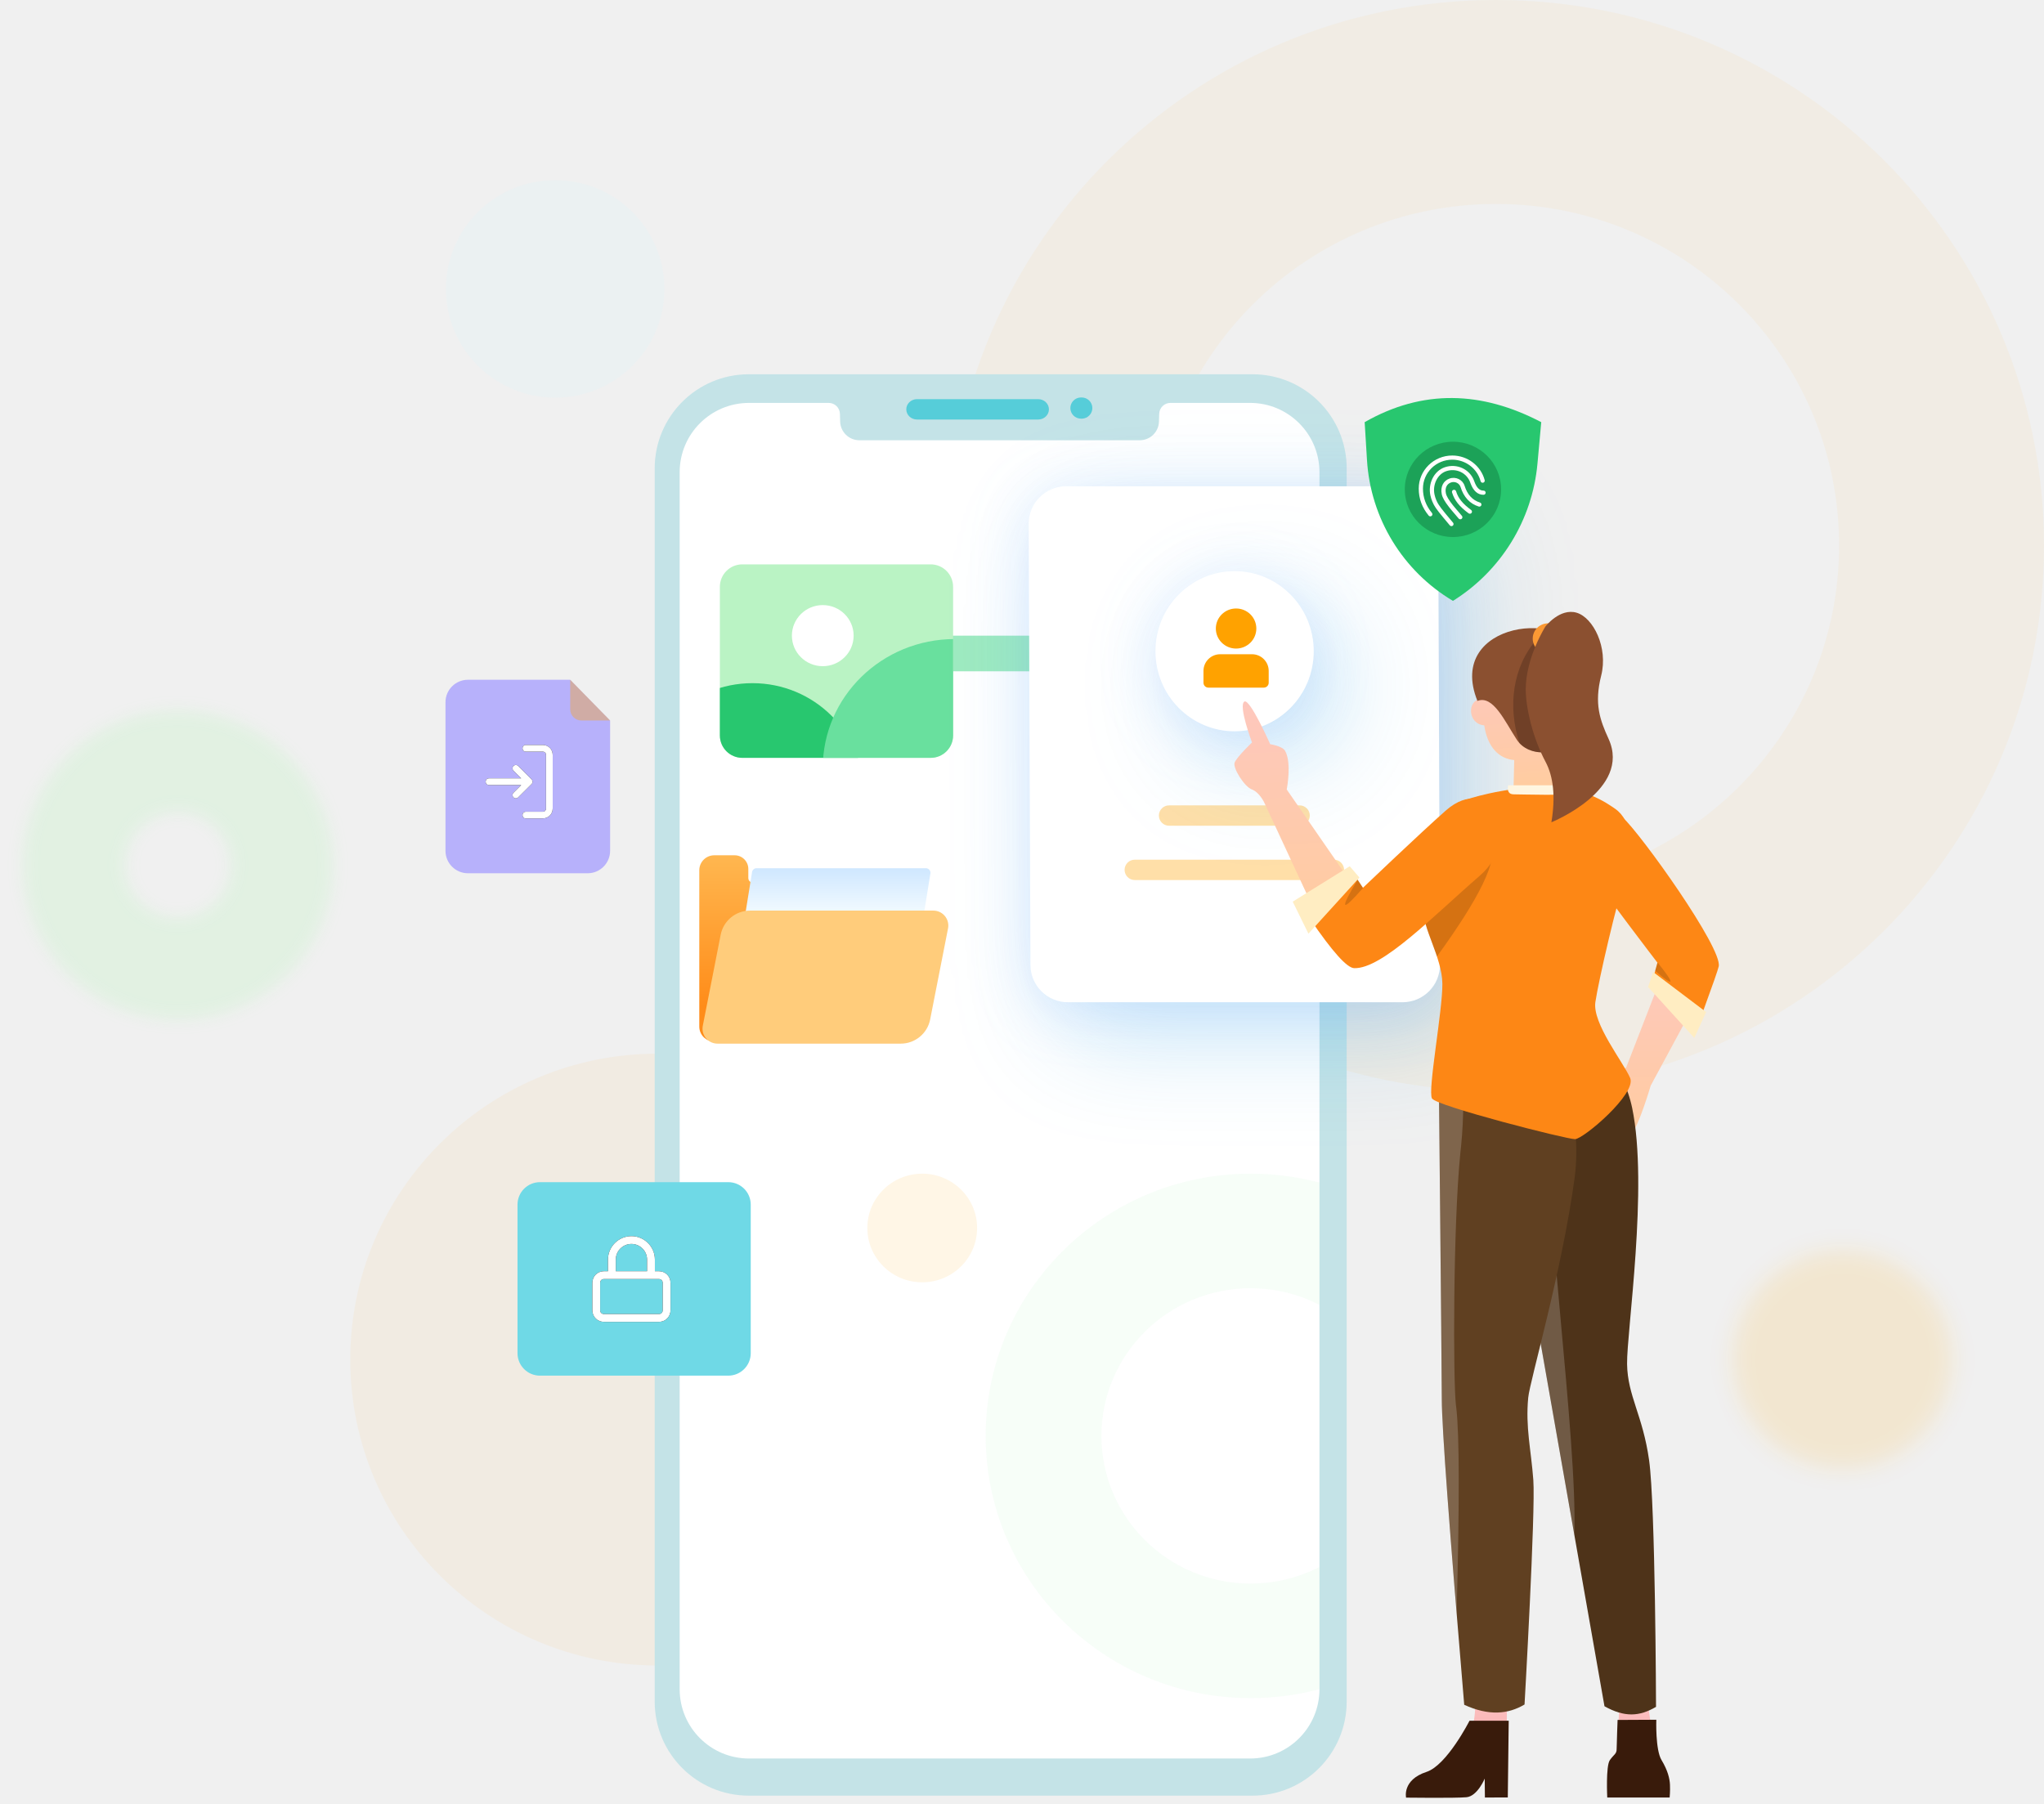
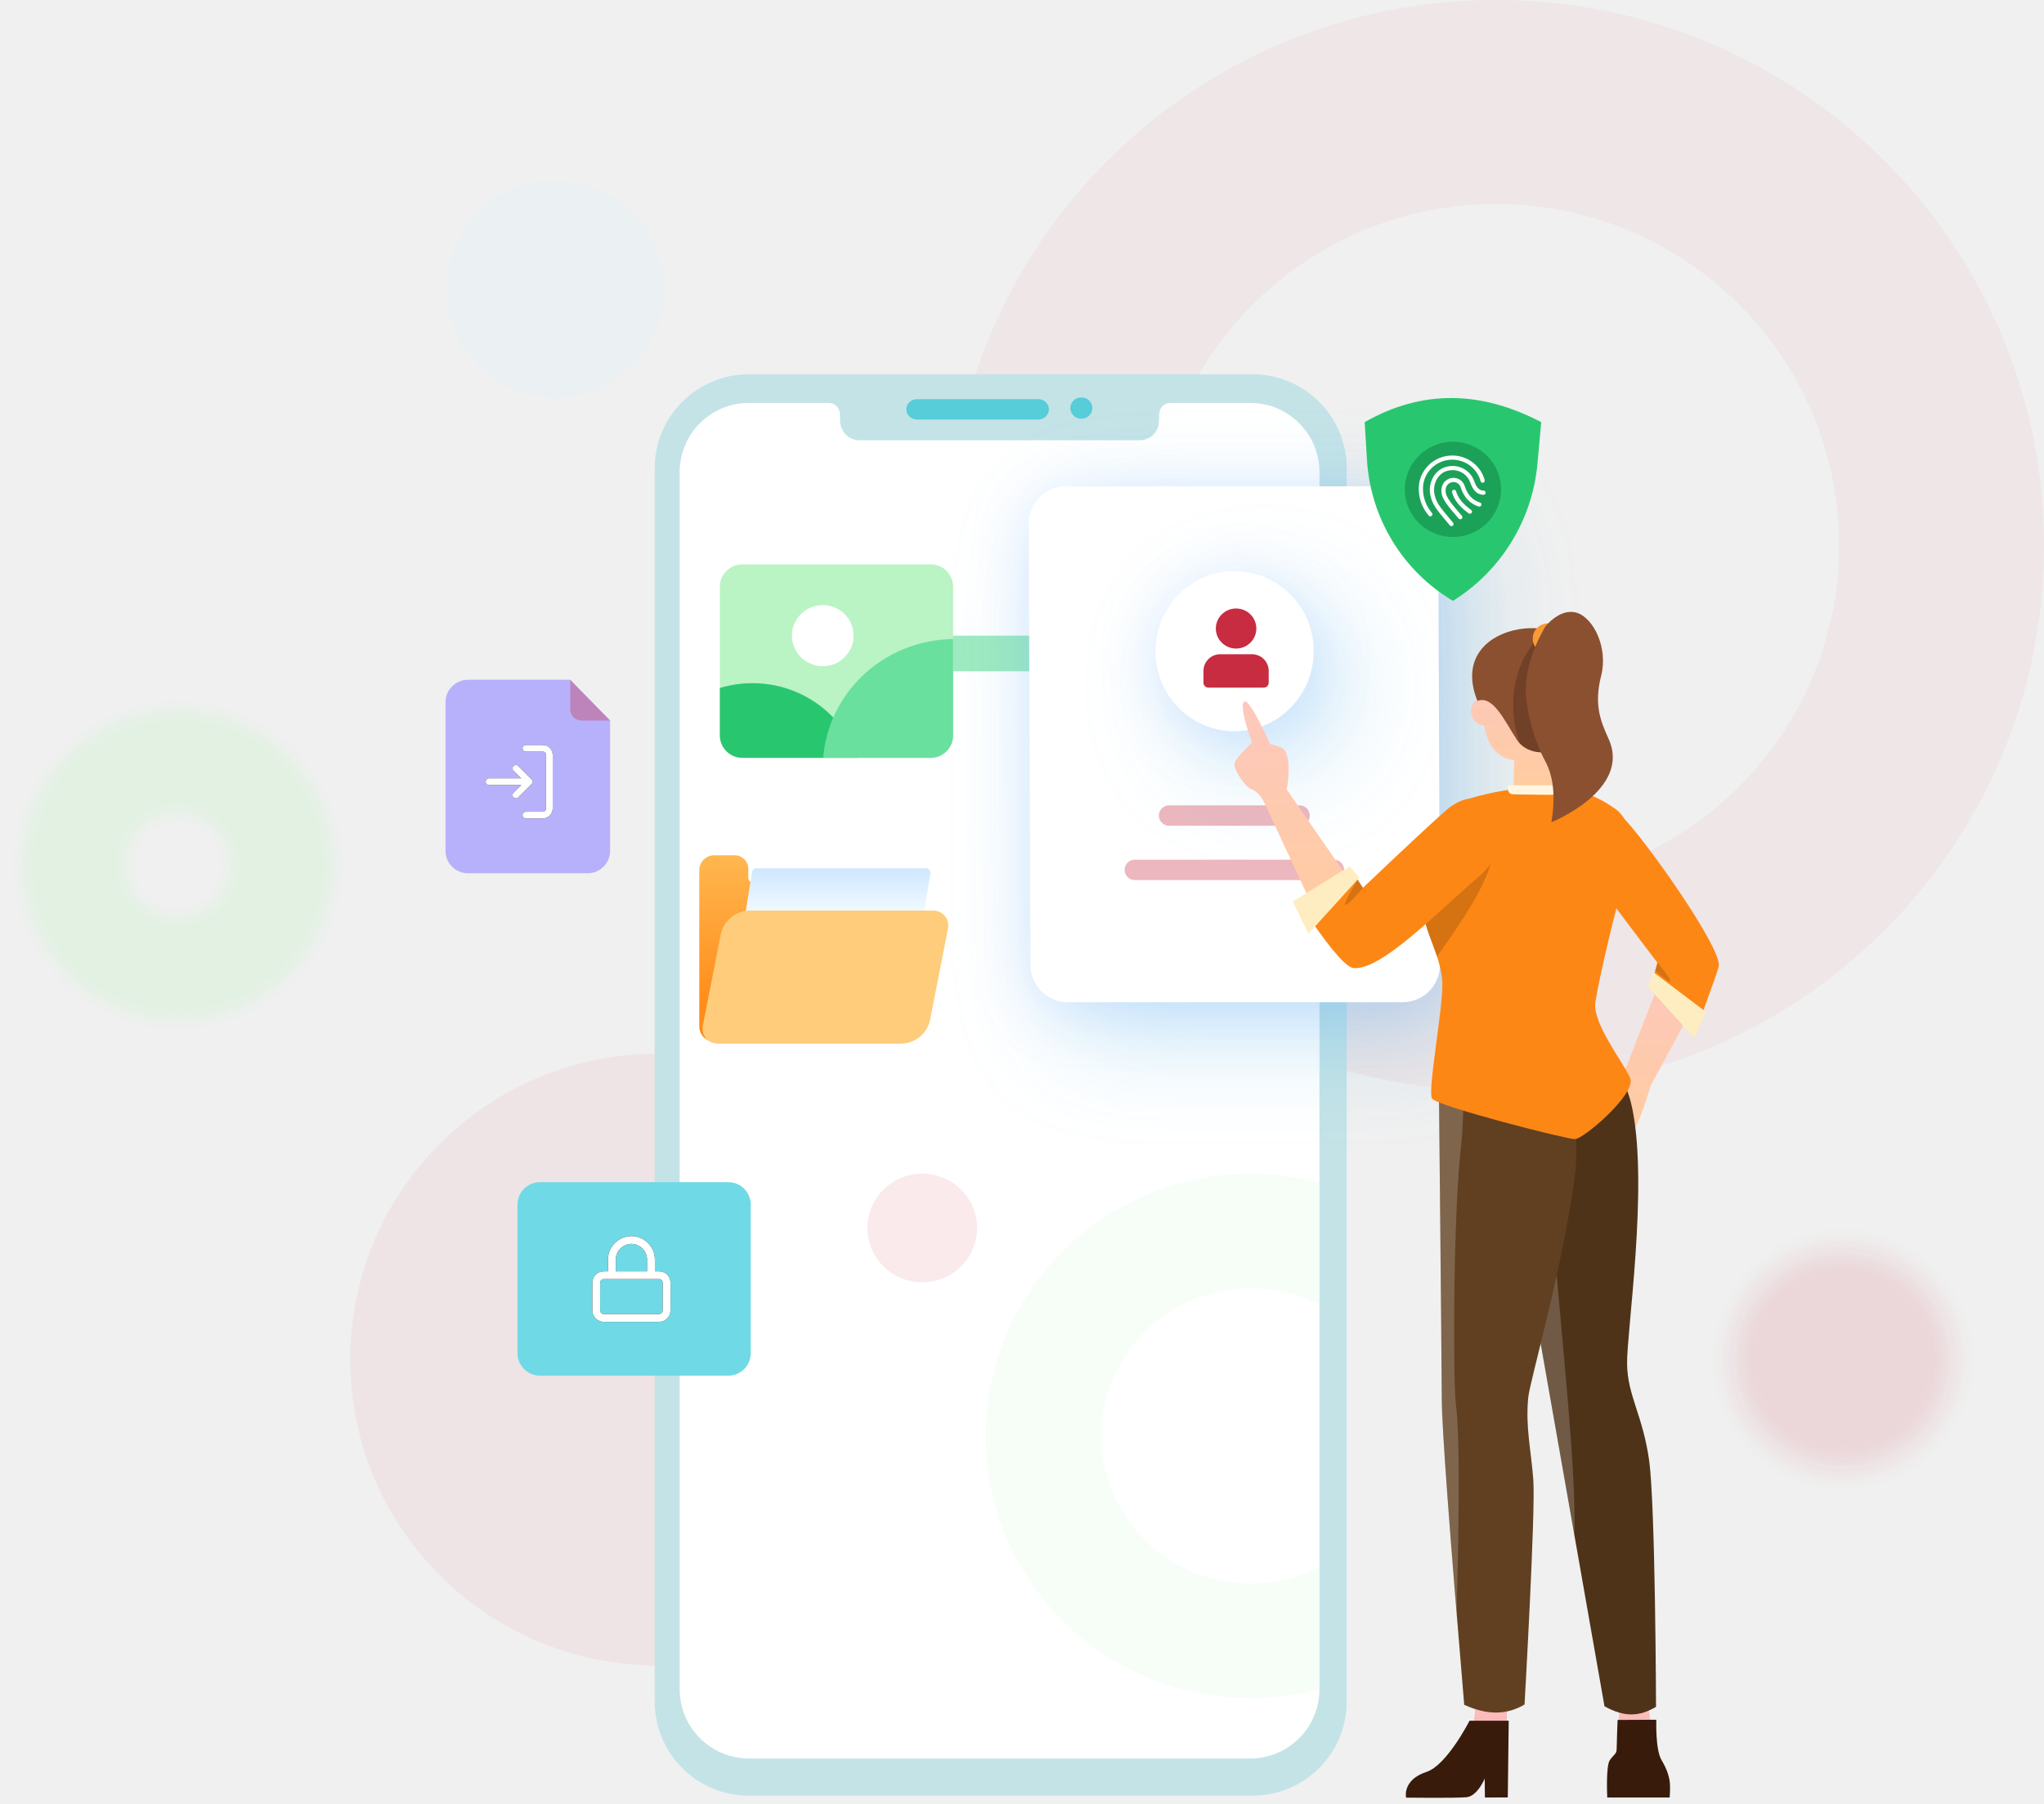
<svg xmlns="http://www.w3.org/2000/svg" xmlns:xlink="http://www.w3.org/1999/xlink" width="546px" height="482px" viewBox="0 0 546 482" version="1.1">
  <defs>
    <filter x="-7.2%" y="-7.3%" width="114.5%" height="114.5%" filterUnits="objectBoundingBox" id="filter-1">
      <feGaussianBlur stdDeviation="2" in="SourceGraphic" />
    </filter>
    <filter x="-15.4%" y="-15.5%" width="130.8%" height="131.0%" filterUnits="objectBoundingBox" id="filter-2">
      <feGaussianBlur stdDeviation="3" in="SourceGraphic" />
    </filter>
    <path d="M18.522,0 L39.813,0 C41.436,5.90080916e-16 42.764,1.29 42.811,2.912 L42.872,4.988 C42.953,7.767 45.229,9.977 48.008,9.977 L122.898,9.977 C125.677,9.977 127.953,7.767 128.034,4.988 L128.094,2.912 C128.142,1.29 129.47,7.42186714e-16 131.093,0 L152.384,0 C162.613,-1.87911363e-15 170.906,8.293 170.906,18.522 L170.906,343.682 C170.906,353.912 162.613,362.204 152.384,362.204 L18.522,362.204 C8.293,362.204 8.35816978e-15,353.912 0,343.682 L0,18.522 C-4.8054561e-15,8.293 8.293,-8.77902741e-15 18.522,0 Z" id="path-3" />
    <linearGradient x1="50%" y1="81.177%" x2="50%" y2="-34.513%" id="linearGradient-5">
      <stop stop-color="#FF8C19" offset="0%" />
      <stop stop-color="#FFC967" offset="100%" />
    </linearGradient>
    <linearGradient x1="62.11%" y1="31.381%" x2="62.11%" y2="-27.478%" id="linearGradient-6">
      <stop stop-color="#F8FDFF" offset="0%" />
      <stop stop-color="#AAD4FF" offset="100%" />
    </linearGradient>
    <path d="M19.69,3.569 L19.69,17.846 C19.69,19.362 18.527,20.522 17.005,20.522 L12.53,20.522 C11.993,20.522 11.635,20.165 11.635,19.63 C11.635,19.095 11.993,18.738 12.53,18.738 L17.005,18.738 C17.542,18.738 17.9,18.381 17.9,17.846 L17.9,3.569 C17.9,3.034 17.542,2.677 17.005,2.677 L12.53,2.677 C11.993,2.677 11.635,2.32 11.635,1.785 C11.635,1.249 11.993,0.892 12.53,0.892 L17.005,0.892 C18.527,0.892 19.69,2.052 19.69,3.569 Z M14.231,11.064 C14.32,10.886 14.32,10.618 14.231,10.35 C14.141,10.261 14.141,10.172 14.052,10.083 L10.472,6.514 C10.114,6.157 9.577,6.157 9.219,6.514 C8.861,6.871 8.861,7.406 9.219,7.763 L11.277,9.815 L2.685,9.815 C2.148,9.815 1.79,10.172 1.79,10.707 C1.79,11.243 2.148,11.6 2.685,11.6 L11.277,11.6 L9.219,13.652 C8.861,14.009 8.861,14.544 9.219,14.901 C9.398,15.079 9.666,15.169 9.845,15.169 C10.024,15.169 10.293,15.079 10.472,14.901 L14.052,11.332 C14.141,11.243 14.231,11.153 14.231,11.064 Z" id="path-7" />
    <path d="M19.839,10.41 L18.795,10.41 L18.795,7.287 C18.795,3.852 15.976,1.041 12.53,1.041 C9.084,1.041 6.265,3.852 6.265,7.287 L6.265,10.41 L5.221,10.41 C3.446,10.41 2.088,11.763 2.088,13.533 L2.088,20.82 C2.088,22.589 3.446,23.943 5.221,23.943 L19.839,23.943 C21.615,23.943 22.972,22.589 22.972,20.82 L22.972,13.533 C22.972,11.763 21.615,10.41 19.839,10.41 Z M8.353,7.287 C8.353,4.997 10.233,3.123 12.53,3.123 C14.827,3.123 16.707,4.997 16.707,7.287 L16.707,10.41 L8.353,10.41 L8.353,7.287 Z M20.884,20.82 C20.884,21.444 20.466,21.861 19.839,21.861 L5.221,21.861 C4.594,21.861 4.177,21.444 4.177,20.82 L4.177,13.533 C4.177,12.908 4.594,12.492 5.221,12.492 L19.839,12.492 C20.466,12.492 20.884,12.908 20.884,13.533 L20.884,20.82 Z" id="path-9" />
    <path d="M6,0 L56.3,0 C59.614,-1.4968968e-15 62.3,2.686 62.3,6 L62.3,45.698 C62.3,49.011 59.614,51.698 56.3,51.698 L6,51.698 C2.686,51.698 -4.82366169e-16,49.011 0,45.698 L0,6 C-1.29399067e-15,2.686 2.686,-2.79460044e-16 6,0 Z" id="path-11" />
    <path d="M10.04,1.03111251e-13 L99.431,1.03111251e-13 C104.938,1.03875937e-13 109.409,4.453 109.431,9.96 L109.901,127.821 C109.923,133.343 105.464,137.838 99.941,137.86 C99.928,137.86 99.914,137.86 99.901,137.86 L10.51,137.86 C5.003,137.86 0.532,133.407 0.51,127.9 L0.04,10.04 C0.018,4.517 4.477,0.022 10,7.94958278e-05 C10.013,2.6498662e-05 10.027,9.95609792e-14 10.04,1.03111251e-13 Z" id="path-13" />
    <filter x="-35.0%" y="-27.2%" width="184.5%" height="167.5%" filterUnits="objectBoundingBox" id="filter-14">
      <feOffset dx="8" dy="9" in="SourceAlpha" result="shadowOffsetOuter1" />
      <feGaussianBlur stdDeviation="14" in="shadowOffsetOuter1" result="shadowBlurOuter1" />
      <feColorMatrix values="0 0 0 0 0.076   0 0 0 0 0.583   0 0 0 0 0.879  0 0 0 0.229 0" type="matrix" in="shadowBlurOuter1" result="shadowMatrixOuter1" />
      <feOffset dx="0" dy="2" in="SourceAlpha" result="shadowOffsetOuter2" />
      <feGaussianBlur stdDeviation="7.5" in="shadowOffsetOuter2" result="shadowBlurOuter2" />
      <feColorMatrix values="0 0 0 0 0.504   0 0 0 0 0.7   0 0 0 0 1  0 0 0 0.234 0" type="matrix" in="shadowBlurOuter2" result="shadowMatrixOuter2" />
      <feMerge>
        <feMergeNode in="shadowMatrixOuter1" />
        <feMergeNode in="shadowMatrixOuter2" />
      </feMerge>
    </filter>
    <ellipse id="path-15" cx="21.141" cy="21.394" rx="21.141" ry="21.394" />
    <filter x="-91.1%" y="-87.6%" width="320.0%" height="317.4%" filterUnits="objectBoundingBox" id="filter-16">
      <feOffset dx="8" dy="9" in="SourceAlpha" result="shadowOffsetOuter1" />
      <feGaussianBlur stdDeviation="14" in="shadowOffsetOuter1" result="shadowBlurOuter1" />
      <feColorMatrix values="0 0 0 0 0.076   0 0 0 0 0.583   0 0 0 0 0.879  0 0 0 0.229 0" type="matrix" in="shadowBlurOuter1" result="shadowMatrixOuter1" />
      <feOffset dx="0" dy="2" in="SourceAlpha" result="shadowOffsetOuter2" />
      <feGaussianBlur stdDeviation="7.5" in="shadowOffsetOuter2" result="shadowBlurOuter2" />
      <feColorMatrix values="0 0 0 0 0.504   0 0 0 0 0.7   0 0 0 0 1  0 0 0 0.234 0" type="matrix" in="shadowBlurOuter2" result="shadowMatrixOuter2" />
      <feMerge>
        <feMergeNode in="shadowMatrixOuter1" />
        <feMergeNode in="shadowMatrixOuter2" />
      </feMerge>
    </filter>
    <linearGradient x1="47.237%" y1="-28.186%" x2="50%" y2="91.05%" id="linearGradient-17">
      <stop stop-color="#FDC6C6" offset="0%" />
      <stop stop-color="#FFCCA1" offset="100%" />
    </linearGradient>
    <linearGradient x1="45.73%" y1="-28.186%" x2="50%" y2="91.05%" id="linearGradient-18">
      <stop stop-color="#FDC6C6" offset="0%" />
      <stop stop-color="#FAB2B2" offset="100%" />
    </linearGradient>
    <linearGradient x1="44.539%" y1="-28.186%" x2="50%" y2="91.05%" id="linearGradient-19">
      <stop stop-color="#FDC6C6" offset="0%" />
      <stop stop-color="#FAB2B2" offset="100%" />
    </linearGradient>
    <linearGradient x1="44.055%" y1="-28.186%" x2="50%" y2="91.05%" id="linearGradient-20">
      <stop stop-color="#FDC6C6" offset="0%" />
      <stop stop-color="#FFCCA1" offset="100%" />
    </linearGradient>
    <linearGradient x1="47.831%" y1="-28.186%" x2="50%" y2="91.05%" id="linearGradient-21">
      <stop stop-color="#FDC6C6" offset="0%" />
      <stop stop-color="#FFCCA1" offset="100%" />
    </linearGradient>
  </defs>
  <g id="📝-Pages-New" stroke="none" stroke-width="1" fill="none" fill-rule="evenodd">
    <g id="Not-Authorized" transform="translate(-444, -309)">
      <g id="Illustration" transform="translate(450, 309)">
        <g id="Shape">
-           <path d="M393.598,0 C474.454,0 540,65.259 540,145.76 C540,226.261 474.454,291.52 393.598,291.52 C312.742,291.52 247.196,226.261 247.196,145.76 C247.196,65.259 312.742,0 393.598,0 Z M393.598,54.49 C342.969,54.49 301.926,95.353 301.926,145.76 C301.926,196.167 342.969,237.031 393.598,237.031 C444.227,237.031 485.27,196.167 485.27,145.76 C485.27,95.353 444.227,54.49 393.598,54.49 Z" id="Oval" fill="#FFA200" fill-rule="nonzero" opacity="0.053" />
+           <path d="M393.598,0 C474.454,0 540,65.259 540,145.76 C540,226.261 474.454,291.52 393.598,291.52 C312.742,291.52 247.196,226.261 247.196,145.76 C247.196,65.259 312.742,0 393.598,0 Z M393.598,54.49 C342.969,54.49 301.926,95.353 301.926,145.76 C301.926,196.167 342.969,237.031 393.598,237.031 C444.227,237.031 485.27,196.167 485.27,145.76 C485.27,95.353 444.227,54.49 393.598,54.49 Z" id="Oval" fill="#C72C41" fill-rule="nonzero" opacity="0.053" />
          <path d="M41.503,189.806 C64.425,189.806 83.007,208.306 83.007,231.128 C83.007,253.949 64.425,272.449 41.503,272.449 C18.582,272.449 0,253.949 0,231.128 C0,208.306 18.582,189.806 41.503,189.806 Z M41.503,217.051 C33.695,217.051 27.365,223.353 27.365,231.128 C27.365,238.902 33.695,245.204 41.503,245.204 C49.312,245.204 55.642,238.902 55.642,231.128 C55.642,223.353 49.312,217.051 41.503,217.051 Z" id="Oval" fill="#8BF78F" fill-rule="nonzero" opacity="0.141" filter="url(#filter-1)" />
-           <ellipse id="Oval" fill-opacity="0.061" fill="#FFA200" cx="169.662" cy="363.265" rx="82.095" ry="81.735" />
+           <ellipse id="Oval" fill-opacity="0.061" fill="#C72C41" cx="169.662" cy="363.265" rx="82.095" ry="81.735" />
          <ellipse id="Oval" fill="#CEF5FF" opacity="0.141" cx="142.297" cy="77.194" rx="29.189" ry="29.061" />
-           <ellipse id="Oval" fill-opacity="0.136" fill="#FFA200" filter="url(#filter-2)" cx="486.182" cy="363.265" rx="29.189" ry="29.061" />
+           <ellipse id="Oval" fill-opacity="0.136" fill="#C72C41" filter="url(#filter-2)" cx="486.182" cy="363.265" rx="29.189" ry="29.061" />
        </g>
        <g id="File-Organizer" transform="translate(113, 100)">
          <g id="Phone3" transform="translate(55.88661, 0)">
            <path d="M25.137,0 L159.708,0 C173.591,-2.55022564e-15 184.845,11.254 184.845,25.137 L184.845,354.641 C184.845,368.523 173.591,379.778 159.708,379.778 L25.137,379.778 C11.254,379.778 2.9341734e-15,368.523 -2.60392312e-14,354.641 L-2.60392312e-14,25.137 C-3.4844809e-14,11.254 11.254,2.55022564e-15 25.137,0 Z" id="Rectangle" fill="#C4E3E7" />
            <g id="Group-48" transform="translate(6.66654, 7.653065)">
              <mask id="mask-4" fill="white">
                <use xlink:href="#path-3" />
              </mask>
              <use id="Rectangle" fill="#FFFFFF" xlink:href="#path-3" />
-               <ellipse id="Oval" fill="#FFA200" opacity="0.099" mask="url(#mask-4)" cx="64.795" cy="220.451" rx="14.659" ry="14.512" />
+               <ellipse id="Oval" fill="#C72C41" opacity="0.099" mask="url(#mask-4)" cx="64.795" cy="220.451" rx="14.659" ry="14.512" />
              <path d="M152.519,205.94 C191.606,205.94 223.293,237.309 223.293,276.004 C223.293,314.699 191.606,346.068 152.519,346.068 C113.431,346.068 81.744,314.699 81.744,276.004 C81.744,237.309 113.431,205.94 152.519,205.94 Z M152.519,236.55 C130.508,236.55 112.665,254.214 112.665,276.004 C112.665,297.793 130.508,315.457 152.519,315.457 C174.529,315.457 192.372,297.793 192.372,276.004 C192.372,254.214 174.529,236.55 152.519,236.55 Z" id="Oval" fill="#C8F5D0" opacity="0.141" mask="url(#mask-4)" />
              <path d="M25.58,62.184 L146.612,62.184 C149.242,62.184 151.373,64.316 151.373,66.946 C151.373,69.575 149.242,71.707 146.612,71.707 L25.58,71.707 C22.951,71.707 20.819,69.575 20.819,66.946 C20.819,64.316 22.951,62.184 25.58,62.184 Z" id="Rectangle" fill-opacity="0.642" fill="#68DE9E" mask="url(#mask-4)" />
            </g>
            <path d="M102.442,6.649 C104.023,6.649 105.305,7.867 105.305,9.37 C105.305,10.839 104.079,12.036 102.547,12.089 L102.442,12.091 L70.068,12.091 C68.487,12.091 67.205,10.872 67.205,9.37 C67.205,7.9 68.43,6.703 69.963,6.651 L70.068,6.649 L102.442,6.649 Z" id="Path" fill="#56CDD9" fill-rule="nonzero" />
            <path d="M114.044,6.195 C115.625,6.195 116.907,7.464 116.907,9.03 C116.907,10.56 115.682,11.807 114.149,11.862 L114.044,11.864 L113.894,11.864 C112.313,11.864 111.031,10.595 111.031,9.03 C111.031,7.499 112.256,6.252 113.789,6.197 L113.894,6.195 L114.044,6.195 Z" id="Path" fill="#56CDD9" fill-rule="nonzero" />
          </g>
          <g id="Group-37" transform="translate(67.79688, 127.8836)">
            <path d="M4,0.64 L9.445,0.64 C11.462,0.64 13.097,2.275 13.097,4.292 L13.097,6.725 C13.097,7.398 13.643,7.944 14.316,7.944 L55.484,7.944 C57.693,7.944 59.484,9.735 59.484,11.944 L59.484,46.403 C59.484,48.613 57.693,50.403 55.484,50.403 L4,50.403 C1.791,50.403 6.42046992e-16,48.613 0,46.403 L0,4.64 C-2.705415e-16,2.431 1.791,0.64 4,0.64 Z" id="Rectangle" fill="url(#linearGradient-5)" />
            <path d="M15.3,4.096 L60.53,4.096 C61.203,4.096 61.749,4.642 61.749,5.315 C61.749,5.38 61.744,5.445 61.734,5.509 L54.944,47.65 C54.848,48.241 54.338,48.676 53.74,48.676 L8.51,48.676 C7.837,48.676 7.291,48.13 7.291,47.456 C7.291,47.391 7.296,47.326 7.307,47.262 L14.097,5.121 C14.192,4.53 14.702,4.096 15.3,4.096 Z" id="Rectangle" fill="url(#linearGradient-6)" />
            <path d="M66.445,20.188 L61.669,44.507 C60.932,48.259 57.642,50.965 53.819,50.965 L4.862,50.965 C2.653,50.965 0.862,49.174 0.862,46.965 C0.862,46.706 0.887,46.448 0.937,46.194 L5.713,21.875 C6.45,18.123 9.739,15.417 13.563,15.417 L62.52,15.417 C64.729,15.417 66.52,17.208 66.52,19.417 C66.52,19.676 66.495,19.934 66.445,20.188 Z" id="Rectangle" fill="#FFCC7B" />
          </g>
          <g id="Group-28" transform="translate(0, 81.62785)">
            <path d="M6,0 L33.316,0 L33.316,0 L43.976,10.884 L43.976,45.698 C43.976,49.011 41.29,51.698 37.976,51.698 L6,51.698 C2.686,51.698 4.05812251e-16,49.011 0,45.698 L0,6 C-4.05812251e-16,2.686 2.686,6.08718376e-16 6,0 Z" id="Rectangle" fill="#B7B1FB" />
            <g id="Icon" transform="translate(8.950131, 16.52257)">
              <mask id="mask-8" fill="white">
                <use xlink:href="#path-7" />
              </mask>
              <use id="Mask" fill="#000000" fill-rule="nonzero" xlink:href="#path-7" />
              <g id="Group" mask="url(#mask-8)" fill="#FFFFFF">
                <g id="Icon-Color">
                  <rect id="🎨-Icon-Color" x="0" y="0" width="21.48" height="21.415" />
                </g>
              </g>
            </g>
-             <path d="M43.976,10.884 L36.316,10.884 C34.659,10.884 33.316,9.541 33.316,7.884 L33.316,0 L33.316,0 L43.976,10.884 Z" id="Path" fill="#FFA200" fill-rule="nonzero" opacity="0.34" />
+             <path d="M43.976,10.884 L36.316,10.884 C34.659,10.884 33.316,9.541 33.316,7.884 L33.316,0 L33.316,0 L43.976,10.884 Z" id="Path" fill="#C72C41" fill-rule="nonzero" opacity="0.34" />
          </g>
          <g id="Group" transform="translate(19.23965, 215.8603)">
            <path d="M6,0 L56.3,0 C59.614,-4.44006117e-15 62.3,2.686 62.3,6 L62.3,45.698 C62.3,49.011 59.614,51.698 56.3,51.698 L6,51.698 C2.686,51.698 1.29399067e-15,49.011 0,45.698 L0,6 C4.82366169e-16,2.686 2.686,-2.79460044e-16 6,0 Z" id="Rectangle" fill="#6FD9E6" />
            <g transform="translate(17.90026, 13.38415)" id="Icon">
              <mask id="mask-10" fill="white">
                <use xlink:href="#path-9" />
              </mask>
              <use id="Mask" fill="#000000" fill-rule="nonzero" xlink:href="#path-9" />
              <g id="Group" mask="url(#mask-10)" fill="#FFFFFF">
                <g id="Icon-Color">
                  <rect id="🎨-Icon-Color" x="0" y="0" width="25.06" height="24.984" />
                </g>
              </g>
            </g>
          </g>
          <g id="Group-34" transform="translate(73.29392, 50.79066)">
            <mask id="mask-12" fill="white">
              <use xlink:href="#path-11" />
            </mask>
            <use id="Rectangle" fill="#BAF3C4" fill-rule="nonzero" xlink:href="#path-11" />
            <ellipse id="Oval" fill="#FFFFFF" mask="url(#mask-12)" cx="27.485" cy="19.046" rx="8.246" ry="8.163" />
            <ellipse id="Oval" fill="#28C76F" mask="url(#mask-12)" cx="8.704" cy="61.221" rx="29.776" ry="29.477" />
            <ellipse id="Oval" fill="#69E09E" mask="url(#mask-12)" cx="62.758" cy="54.419" rx="35.273" ry="34.465" />
          </g>
          <g id="Group-23" transform="translate(155.7496, 29.93021)">
            <g id="Rectangle">
              <use fill="black" fill-opacity="1" filter="url(#filter-14)" xlink:href="#path-13" />
              <use fill="#FFFFFF" fill-rule="evenodd" xlink:href="#path-13" />
            </g>
-             <path d="M37.536,85.256 L72.405,85.256 C73.908,85.256 75.126,86.474 75.126,87.977 C75.126,89.479 73.908,90.698 72.405,90.698 L37.536,90.698 C36.033,90.698 34.815,89.479 34.815,87.977 C34.815,86.474 36.033,85.256 37.536,85.256 Z" id="Rectangle" fill="#FFA200" fill-rule="nonzero" opacity="0.34" />
-             <path d="M28.374,99.767 L81.567,99.767 C83.07,99.767 84.288,100.986 84.288,102.488 C84.288,103.991 83.07,105.209 81.567,105.209 L28.374,105.209 C26.871,105.209 25.653,103.991 25.653,102.488 C25.653,100.986 26.871,99.767 28.374,99.767 Z" id="Rectangle" fill="#FFA200" fill-rule="nonzero" opacity="0.34" />
+             <path d="M37.536,85.256 L72.405,85.256 C73.908,85.256 75.126,86.474 75.126,87.977 C75.126,89.479 73.908,90.698 72.405,90.698 L37.536,90.698 C36.033,90.698 34.815,89.479 34.815,87.977 C34.815,86.474 36.033,85.256 37.536,85.256 Z" id="Rectangle" fill="#C72C41" fill-rule="nonzero" opacity="0.34" />
+             <path d="M28.374,99.767 L81.567,99.767 C83.07,99.767 84.288,100.986 84.288,102.488 C84.288,103.991 83.07,105.209 81.567,105.209 L28.374,105.209 C26.871,105.209 25.653,103.991 25.653,102.488 C25.653,100.986 26.871,99.767 28.374,99.767 Z" id="Rectangle" fill="#C72C41" fill-rule="nonzero" opacity="0.34" />
            <g id="Icon8" transform="translate(33.89844, 22.6744)">
              <g id="Oval">
                <use fill="black" fill-opacity="1" filter="url(#filter-16)" xlink:href="#path-15" />
                <use fill="#FFFFFF" fill-rule="evenodd" xlink:href="#path-15" />
              </g>
-               <g id="Group-70" transform="translate(12.82644, 9.976738)" fill="#FFA200">
+               <g id="Group-70" transform="translate(12.82644, 9.976738)" fill="#C72C41">
                <path d="M12.964,12.223 C15.428,12.223 17.426,14.221 17.426,16.684 L17.426,19.834 C17.426,20.559 16.838,21.146 16.114,21.146 L1.312,21.146 C0.587,21.146 4.0466296e-12,20.559 4.04654088e-12,19.834 L4.04654088e-12,16.684 C4.04623913e-12,14.221 1.997,12.223 4.461,12.223 L12.964,12.223 Z M8.713,9.70779013e-13 C11.7,9.70779013e-13 14.121,2.397 14.121,5.354 C14.121,8.31 11.7,10.707 8.713,10.707 C5.726,10.707 3.305,8.31 3.305,5.354 C3.305,2.397 5.726,9.70779013e-13 8.713,9.70779013e-13 Z" id="Combined-Shape" />
              </g>
            </g>
          </g>
          <g id="Wom3.5" transform="translate(210.72, 63.48833)">
            <g id="RArm" transform="translate(91.27213, 52.02436)">
              <path d="M13.589,69.931 C13.589,69.931 3.859,80.464 4.535,81.413 C5.212,82.368 10.254,79.818 10.254,79.818 C10.254,79.818 4.347,90.666 5.712,91.408 C7.075,92.15 13.762,90.174 15.729,87.9 C17.696,85.627 20.351,74.517 20.351,74.517 L34.469,44.885 L22.989,41.583 L13.589,69.931 Z" id="Path" fill="url(#linearGradient-17)" transform="translate(19.48525, 66.57517) rotate(2.866471) translate(-19.48525, -66.57517) " />
              <path d="M2.966,16.229 C7.269,22.847 21.752,41.708 21.752,41.708 C21.752,41.708 21.4,42.962 20.697,45.471 L34.006,54.504 C36.527,47.61 37.897,43.678 38.116,42.708 C39.198,37.909 17.331,7.285 12.435,2.86 C4.726,-4.108 -3.609,6.115 2.966,16.229 Z" id="Path" fill="#FD8715" />
              <path d="M25.214,46.715 C25.379,46.395 24.232,44.704 21.773,41.64 L21.148,43.875 C23.693,46.088 25.048,47.034 25.214,46.715 Z" id="Path" fill-opacity="0.16" fill="#000000" />
              <polygon id="Path-70" fill="#FFEDC2" points="20.614 44.208 34.754 54.898 31.603 61.811 19.24 48.198" />
            </g>
            <g id="RLeg" transform="translate(67.4886, 111.1149)">
              <polygon id="Path" fill="url(#linearGradient-18)" points="35.472 179.674 34.686 192.922 44.754 193.181 42.862 179.674" />
              <path d="M35.718,184.893 C35.718,184.893 36,192.871 34.331,195.656 C32.652,198.442 32.143,200.601 32.069,202.267 C31.989,204.052 32.16,205.67 32.16,205.67 L48.824,205.67 C48.824,205.67 49.241,197.277 48.137,195.694 C47.034,194.111 46.31,194.084 46.31,192.685 C46.301,191.287 46.062,184.946 46.062,184.946 L35.718,184.893 Z" id="Path" fill="#391B0B" transform="translate(40.47459, 195.2817) scale(-1, 1) translate(-40.47459, -195.2817) " />
              <path d="M0,2.811 L26.118,-1.03111251e-13 L26.502,0.353 C28.363,2.109 36.453,10.263 38.777,21.409 C43.166,42.451 37.293,81.314 37.422,89.836 C37.546,98.358 41.614,103.5 43.305,115.549 C44.995,127.599 45.155,181.449 45.155,181.449 C40.673,184.078 36.729,184.266 31.385,181.291 L0,2.811 Z" id="Path" fill="#4E3319" />
              <path d="M23.33,135.481 L6.9980434e-14,2.811 L14.522,1.248 C15.169,47.337 24.199,109.638 23.33,135.481 Z" id="Path" fill-opacity="0.192" fill="#FFFFFF" />
            </g>
            <g id="LLeg" transform="translate(45.20709, 114.7656)">
              <path d="M27.631,174.631 L19.046,174.768 C19.422,180.65 18.51,184.587 16.309,186.579 L16.128,186.736 C12.143,190.043 27.519,188.849 27.519,188.849 L27.631,174.631 Z" id="Path" fill="url(#linearGradient-19)" />
              <path d="M0.602,181.508 L0.849,202.012 L6.962,202.017 L7.015,196.964 C7.015,196.964 8.944,201.675 11.891,201.947 C14.847,202.219 28.018,202.052 28.018,202.052 C28.018,202.052 29.113,197.322 22.556,195.174 C17.103,193.389 11.073,181.508 11.073,181.508 L0.602,181.508 Z" id="Path" fill="#391B0B" transform="translate(14.34422, 191.8053) scale(-1, 1) translate(-14.34422, -191.8053) " />
              <path d="M9.326,0.984 L38.654,0 L38.873,0.402 C40.296,3.074 48.094,18.718 45.686,36.501 C42.306,61.461 33.715,90.723 33.294,95.193 C32.544,103.163 34.044,108.933 34.659,117.165 C35.274,125.397 32.314,177.168 32.314,177.168 C27.962,179.76 22.783,180.268 16.199,177.246 C12.237,130.366 10.241,103.216 10.212,95.796 C10.168,84.668 9.326,0.984 9.326,0.984 Z" id="Path" fill="#604021" />
              <path d="M15.361,27.982 L15.166,29.831 C13.212,49.332 13.226,90.745 13.983,97.132 L14.087,97.955 C14.927,105.162 14.954,123.459 14.169,152.847 L13.147,140.166 C11.211,115.764 10.232,100.975 10.212,95.796 L10.176,90.437 C10.008,68.768 9.326,0.984 9.326,0.984 L15.511,0.777 C16.172,11.477 16.122,20.545 15.361,27.982 Z" id="Path" fill-opacity="0.192" fill="#FFFFFF" />
            </g>
            <g id="Head" transform="translate(63.09571, 3.054825)">
              <path d="M2.621,20.265 C-0.988,20.656 -0.732,26.936 3.661,27.264 C4.558,33.319 7.761,36.203 11.664,36.537 L11.448,45.695 L28.716,45.685 C28.716,45.685 23.853,39.215 24.095,30.359 C24.338,21.502 23.933,13.182 23.933,13.182 L1.567,13.579 L2.621,20.265 Z" id="Path" fill="url(#linearGradient-20)" />
              <path d="M29.105,20.735 C24.902,19.09 21.797,26.174 18.581,31.098 C15.365,36.022 7.033,35.186 5.885,31.098 C1.538,22.146 -2.209,9.976 2.864,8.977 C3.578,-3.962 37.786,-0.907 29.105,20.735 Z" id="Path" fill="#8B5030" transform="translate(15.47015, 17.88746) scale(-1, 1) translate(-15.47015, -17.88746) " />
              <path d="M25.564,4.08 C27.029,5.312 27.964,6.948 28.076,8.977 C33.149,9.976 29.403,22.146 25.055,31.098 C23.987,34.899 16.707,35.889 13.106,32.049 C9.822,22.309 11.225,11.419 17.865,4.081 L17.865,4.081 Z" id="Combined-Shape" fill-opacity="0.199" fill="#000000" />
              <ellipse id="Oval" fill="#FB9934" cx="20.734" cy="4.081" rx="4.123" ry="4.081" />
            </g>
            <g id="Body" transform="translate(50.52598, 45.84286)">
              <path d="M44.73,4.681 C48.583,10.283 55.003,29.298 55.367,33.575 C55.778,38.51 50.434,46.37 50.346,53.513 C50.268,60.657 54.332,82.167 53.111,84.177 C51.899,86.186 17.166,95.082 14.9,95.035 C12.643,94.986 -1.603,82.878 0.184,78.694 C1.982,74.51 10.324,64.112 9.474,58.41 C8.634,52.71 3.755,31.668 1.333,24.507 C-1.08,17.345 -0.276,9.826 4.228,6.744 C6.456,5.22 12.402,0.888 22.991,0.907 C33.58,0.927 44.431,4.246 44.73,4.681 Z" id="Path" fill="#FD8715" transform="translate(27.69486, 47.97133) scale(-1, 1) translate(-27.69486, -47.97133) " />
              <path d="M22.616,0.498 C22.319,2.104 22.82,2.907 24.121,2.907 C26.072,2.907 39.156,3.334 40.928,2.572 C42.11,2.064 42.523,1.373 42.169,0.498 L22.616,0.498 Z" id="Path-68" fill="#FFF6E1" />
              <path d="M5.068,16.798 L5.187,16.738 C12.321,13.213 16.607,13.057 18.044,16.271 C19.9,20.426 15.085,30.411 3.597,46.224 C2.019,41.428 -0.25,36.855 0.022,33.575 C0.233,31.1 2.472,23.689 5.068,16.798 Z" id="Path" fill-opacity="0.16" fill="#000000" />
            </g>
            <g id="LArm" transform="translate(0, 23.91528)">
              <path d="M8.001,27.046 C8.001,27.046 6.716,24.284 4.695,23.537 C2.676,22.789 -0.414,17.839 0.064,16.402 C0.541,14.965 4.72,10.978 4.72,10.978 C4.72,10.978 1.026,1.163 2.662,0.055 C4.108,-0.924 9.579,11.439 9.579,11.439 C9.579,11.439 12.795,11.919 13.537,13.183 C15.408,16.37 13.994,23.537 13.994,23.537 L32.982,51.005 L24.27,62.064 L8.001,27.046 Z" id="Path" fill="url(#linearGradient-21)" />
              <path d="M56.473,29.176 C50.051,34.824 34.344,49.807 34.344,49.807 C34.344,49.807 33.566,48.627 32.01,46.267 L20.263,58.175 C26.171,66.85 30.086,71.217 32.01,71.278 C39.528,71.514 53,57.462 65.664,46.489 C77.02,36.65 68.444,18.648 56.473,29.176 Z" id="Path" fill="#FD8715" />
              <path d="M34.391,49.825 C31.453,53.188 29.863,54.686 29.621,54.32 C29.378,53.953 30.486,51.725 32.944,47.637 L34.391,49.825 Z" id="Path" fill-opacity="0.16" fill="#000000" />
              <polygon id="Path-69" fill="#FFEDC2" points="33.416 47.069 19.792 62.064 15.595 53.507 30.824 44.046" />
            </g>
            <path d="M95.828,3.888 C95.828,3.888 91.97,-1.087 87.515,0.218 C83.06,1.523 79.031,9.524 80.944,17.044 C82.848,24.565 81.278,28.855 78.968,33.924 C72.764,47.559 94.244,56.216 94.244,56.216 C93.127,49.48 93.655,44.079 95.828,40.012 C99.185,33.729 101.092,25.671 101.092,20.741 C101.092,12.167 95.828,3.888 95.828,3.888 Z" id="Path" fill="#8B5030" transform="translate(89.46754, 28.10802) scale(-1, 1) translate(-89.46754, -28.10802) " />
          </g>
          <g id="Group-39" transform="translate(245.5346, 6.348833)">
            <path d="M0,6.445 C15.521,-2.409 31.255,-1.884 47.165,6.445 L46.161,17.509 C44.792,32.598 36.436,46.176 23.582,54.198 L23.582,54.198 L23.582,54.198 C10.171,46.232 1.573,32.144 0.62,16.575 L0,6.445 L0,6.445 Z" id="Rectangle" fill="#28C76F" />
            <ellipse id="Oval" fill="#1CA258" cx="23.582" cy="24.407" rx="12.863" ry="12.734" />
            <g id="Group-40" transform="translate(13.93501, 14.85627)" fill="#FFFFFF">
              <path d="M9.464,0.504 C13.555,0.504 17.096,3.234 18.124,7.083 C18.203,7.381 18.024,7.686 17.723,7.764 C17.423,7.843 17.115,7.666 17.035,7.368 C16.138,4.005 13.041,1.618 9.464,1.618 C5.139,1.618 1.635,5.076 1.635,9.34 C1.635,11.747 2.432,13.91 4.036,15.851 C4.233,16.089 4.198,16.44 3.957,16.635 C3.717,16.83 3.362,16.795 3.165,16.557 C1.398,14.419 0.509,12.007 0.509,9.34 C0.509,4.46 4.519,0.504 9.464,0.504 Z" id="Path" />
              <path d="M9.941,2.895 C13.305,2.905 16.045,5.51 16.155,8.798 L16.159,8.985 C16.165,10.823 16.685,11.833 17.683,12.163 C17.978,12.26 18.139,12.576 18.043,12.868 C17.947,13.16 17.629,13.318 17.334,13.221 C15.847,12.729 15.093,11.347 15.038,9.206 L15.035,8.981 C15.026,6.227 12.756,4.019 9.944,4.01 C7.413,4.002 5.261,6.315 4.965,8.905 C4.907,9.409 4.894,9.875 4.923,10.338 L4.954,10.741 C5.079,12.02 5.45,13.076 7.201,17.626 C7.312,17.915 7.167,18.236 6.877,18.344 C6.587,18.453 6.262,18.307 6.151,18.018 L5.216,15.568 C4.1,12.604 3.895,11.798 3.807,10.493 L3.801,10.401 C3.767,9.871 3.783,9.34 3.848,8.773 C4.204,5.661 6.786,2.885 9.941,2.895 Z" id="Path" transform="translate(10.92731, 10.63736) rotate(-19) translate(-10.92731, -10.63736) " />
              <path d="M10.542,5.948 C12.285,5.954 13.724,7.378 13.675,9.098 C13.603,11.576 14.412,13.409 16.106,14.66 C16.356,14.844 16.409,15.194 16.224,15.44 C16.04,15.687 15.688,15.737 15.438,15.553 C13.434,14.073 12.469,11.887 12.551,9.059 C12.582,7.978 11.662,7.067 10.546,7.064 C9.357,7.06 8.48,7.895 8.291,9.386 C8.195,10.143 8.447,11.307 9.009,12.904 L9.105,13.174 C9.185,13.395 9.27,13.623 9.364,13.867 L10.384,16.459 C10.494,16.747 10.348,17.068 10.058,17.176 C9.767,17.283 9.443,17.136 9.333,16.848 L8.515,14.778 L8.312,14.256 C8.217,14.006 8.129,13.773 8.047,13.545 L7.852,12.991 C7.302,11.375 7.058,10.167 7.176,9.24 C7.433,7.212 8.766,5.943 10.542,5.948 Z" id="Path" transform="translate(11.74056, 11.57967) rotate(-19) translate(-11.74056, -11.57967) " />
              <path d="M9.775,9.68 C10.073,9.59 10.387,9.755 10.478,10.049 C11.085,12.01 12.273,13.401 14.507,15.061 C14.756,15.246 14.806,15.595 14.619,15.841 C14.433,16.087 14.08,16.137 13.831,15.952 C11.424,14.163 10.091,12.603 9.402,10.376 C9.311,10.082 9.478,9.77 9.775,9.68 Z" id="Path" />
            </g>
          </g>
        </g>
      </g>
    </g>
  </g>
</svg>
